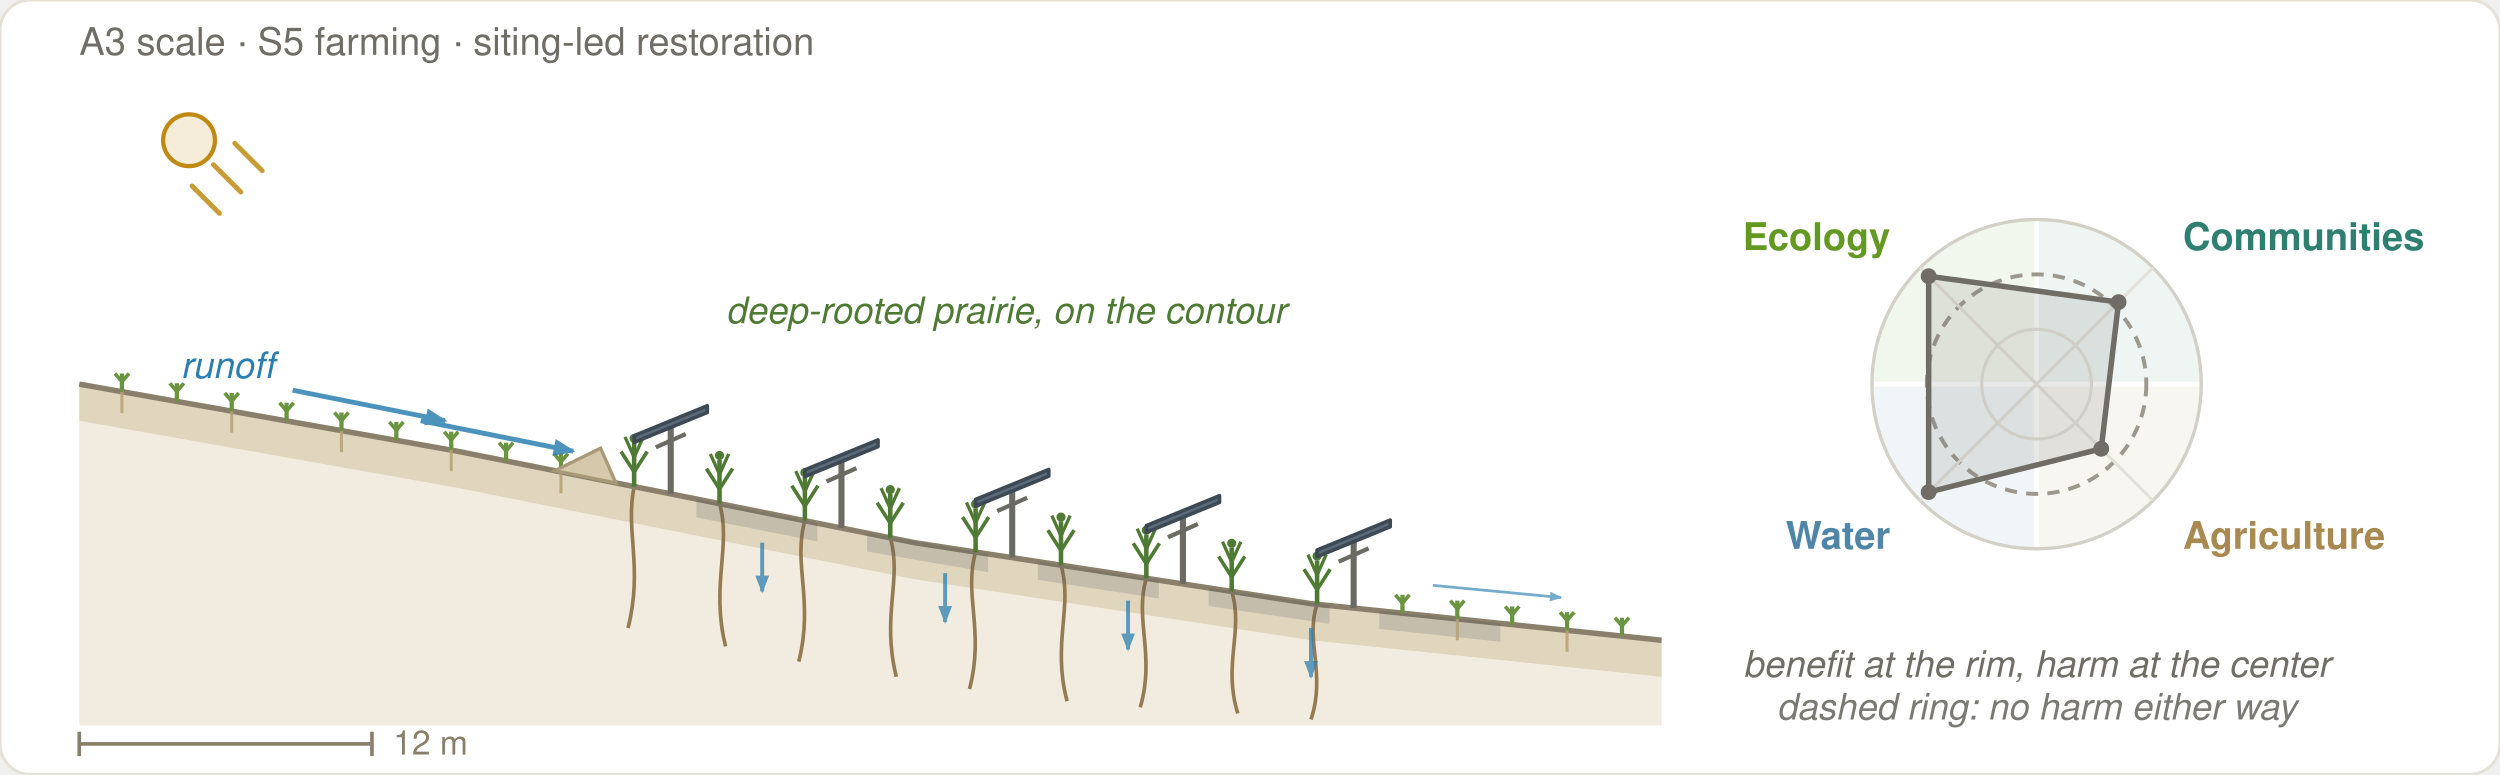
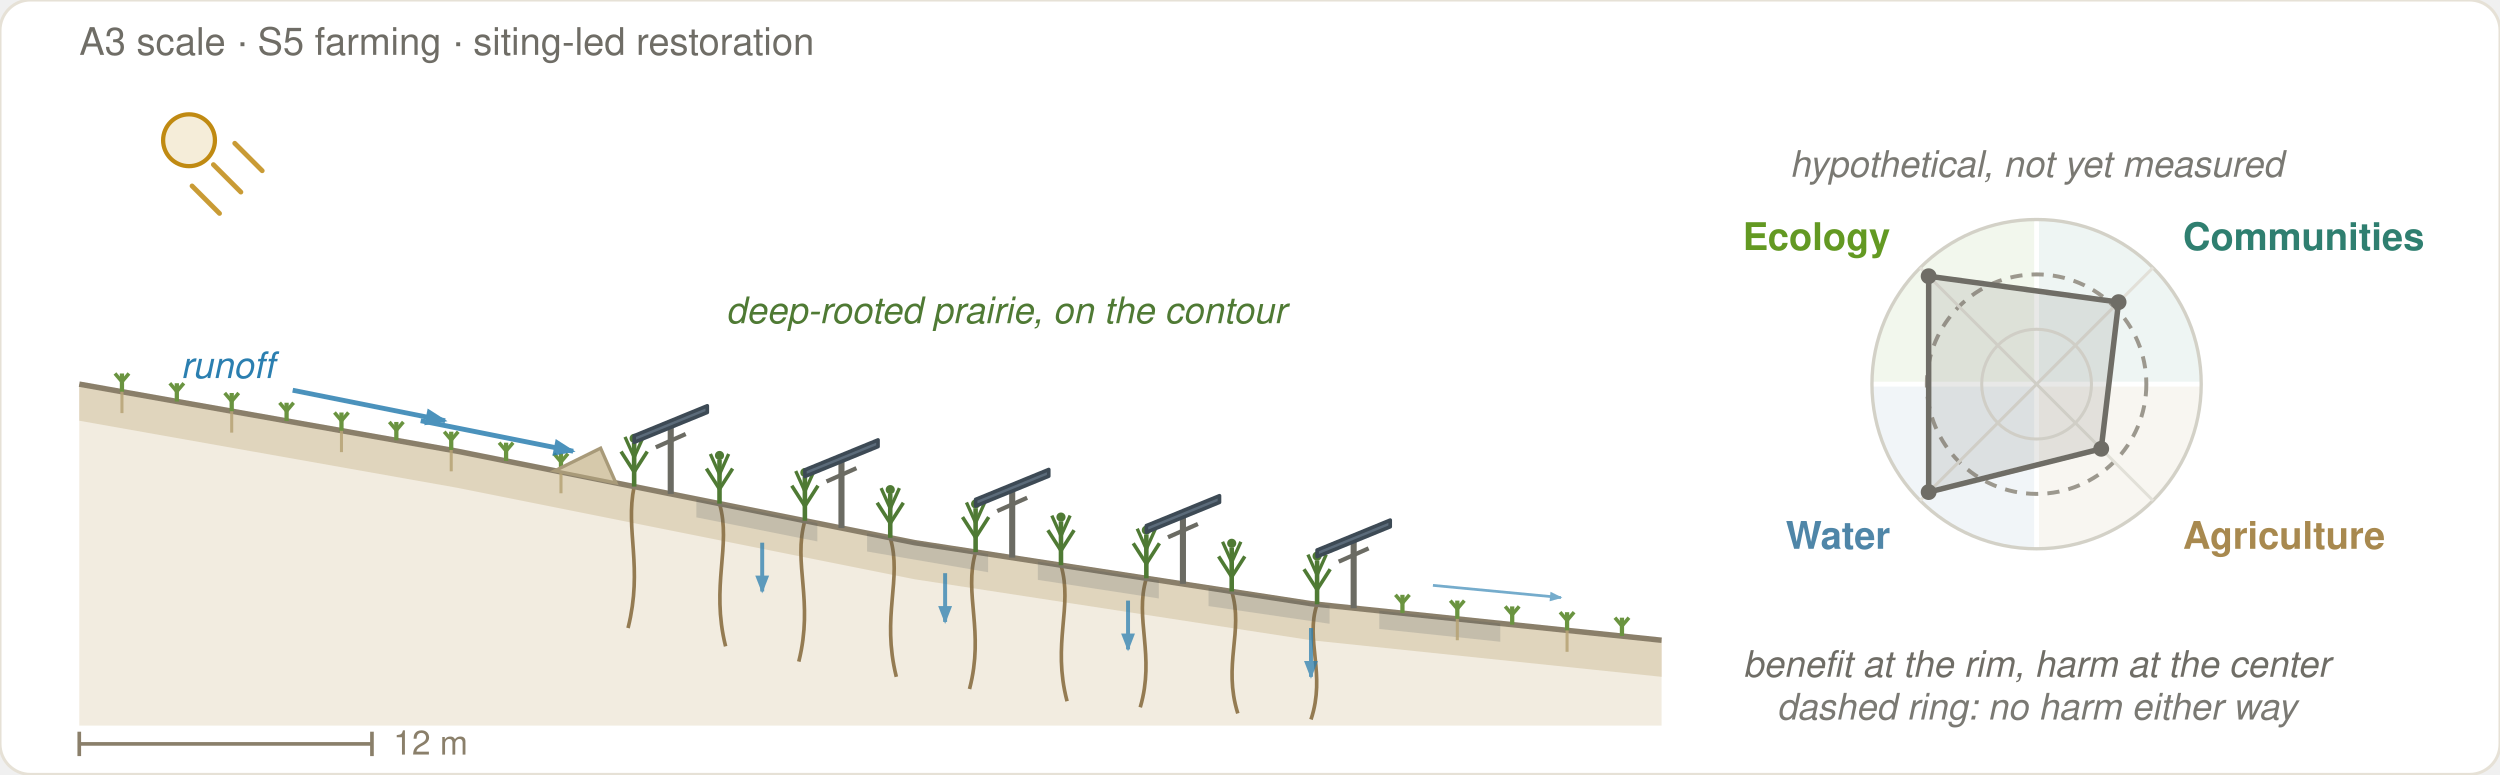
<svg xmlns="http://www.w3.org/2000/svg" viewBox="0 14 820 254" width="820" height="254" font-family="ui-sans-serif, system-ui, -apple-system, &quot;Segoe UI&quot;, Helvetica, Arial, sans-serif" role="img">
  <defs>
    <g id="module">
      <line x1="-9" y1="16" x2="9" y2="8" stroke="#6b6b63" stroke-width="1.4" vector-effect="non-scaling-stroke" />
      <polygon points="-22,9 22,-9 22,-5 -22,13" fill="#5b6b7a" stroke="#3d4a55" stroke-width="1.2" stroke-linejoin="round" vector-effect="non-scaling-stroke" />
    </g>
    <g id="crop">
      <line x1="0" y1="0" x2="0" y2="-6" stroke="#6a9440" stroke-width="1.4" />
      <line x1="0" y1="-3.3" x2="-2.3" y2="-6" stroke="#6a9440" stroke-width="1.2" />
      <line x1="0" y1="-3.3" x2="2.3" y2="-6" stroke="#6a9440" stroke-width="1.2" />
    </g>
    <g id="prairie">
      <line x1="0" y1="0" x2="0" y2="-14.4" stroke="#4f7a34" stroke-width="1.5" />
      <line x1="0" y1="-4.8" x2="-4.3" y2="-11.5" stroke="#4f7a34" stroke-width="1.2" />
      <line x1="0" y1="-4.8" x2="4.3" y2="-11.5" stroke="#4f7a34" stroke-width="1.2" />
      <line x1="0" y1="-9.6" x2="-3" y2="-16.3" stroke="#4f7a34" stroke-width="1.1" />
      <line x1="0" y1="-9.6" x2="3" y2="-16.3" stroke="#4f7a34" stroke-width="1.1" />
      <circle cx="0" cy="-15.8" r="1.5" fill="#4f7a34" />
    </g>
    <marker id="flow" viewBox="0 0 10 10" refX="8" refY="5" markerWidth="5" markerHeight="5" orient="auto-start-reverse">
      <path d="M0,1.5 L9,5 L0,8.5 z" fill="#2b7fb0" />
    </marker>
    <clipPath id="soilclip2">
      <path d="M26,140 L150,162 L300,192 L430,212 L545,224 L545,252 L26,252 Z" />
    </clipPath>
  </defs>
  <rect y="14" width="820" height="254" rx="10" fill="#ffffff" stroke="#e6e1d6" />
  <text x="26" y="32" fill="#6f6d66" font-size="12.5">A3 scale · S5 farming · siting-led restoration</text>
  <g stroke="#c08a12" stroke-linecap="round">
    <circle cx="62" cy="60" r="8.5" fill="#c08a12" fill-opacity="0.16" stroke-width="1.4" />
    <g stroke-width="1.6" opacity="0.85">
      <line x1="63" y1="75" x2="72" y2="84" />
      <line x1="70" y1="68" x2="79" y2="77" />
      <line x1="77" y1="61" x2="86" y2="70" />
    </g>
  </g>
  <path d="M26,140 L150,162 L300,192 L430,212 L545,224 L545,252 L26,252 Z" fill="#f2ece0" />
  <g clip-path="url(#soilclip2)">
    <path d="M26,140 L150,162 L300,192 L430,212 L545,224 L545,236 L430,224 L300,204 L150,174 L26,152 Z" fill="#e0d5bd" />
    <g fill="none" stroke="#8a6f43" stroke-width="1.2" opacity="0.9">
      <path d="M208,173.6 C205,188 211,200 206,220" />
      <path d="M236,179.2 C240,193 233,206 238,226" />
      <path d="M264,184.8 C260,199 267,211 262,231" />
      <path d="M292,190.4 C296,204 289,216 294,236" />
      <path d="M320,195.1 C316,209 323,221 318,240" />
      <path d="M348,199.4 C352,213 345,225 350,244" />
      <path d="M376,203.7 C372,217 379,229 374,246" />
      <path d="M404,208.0 C408,221 401,232 406,248" />
      <path d="M432,212.2 C428,224 435,235 430,250" />
    </g>
    <g stroke="#2b7fb0" stroke-width="1.3" opacity="0.75" marker-end="url(#flow)">
      <path d="M250,192 v16" />
      <path d="M310,202 v16" />
      <path d="M370,211 v16" />
      <path d="M430,220 v16" />
    </g>
  </g>
  <path d="M26,140 L150,162 L300,192 L430,212 L545,224" fill="none" stroke="#8a7f6a" stroke-width="1.8" />
  <g fill="#3d4a55" opacity="0.17">
    <path d="M228.4,177.7 L268.1,185.6 L268.1,191.6 L228.4,183.7 Z" />
    <path d="M284.4,188.9 L324.1,195.7 L324.1,201.7 L284.4,194.9 Z" />
    <path d="M340.4,198.2 L380.1,204.3 L380.1,210.3 L340.4,204.2 Z" />
    <path d="M396.4,206.8 L436.1,212.6 L436.1,218.6 L396.4,212.8 Z" />
    <path d="M452.4,214.3 L492.1,218.5 L492.1,224.5 L452.4,220.3 Z" />
  </g>
  <g>
    <use href="#crop" x="40" y="142.5" />
    <use href="#crop" x="58" y="145.7" />
    <use href="#crop" x="76" y="148.9" />
    <use href="#crop" x="94" y="152.1" />
    <use href="#crop" x="112" y="155.3" />
    <use href="#crop" x="130" y="158.4" />
    <use href="#crop" x="148" y="161.6" />
    <use href="#crop" x="166" y="165.2" />
    <use href="#crop" x="184" y="168.8" />
    <use href="#crop" x="460" y="215.1" />
    <use href="#crop" x="478" y="217.0" />
    <use href="#crop" x="496" y="218.9" />
    <use href="#crop" x="514" y="220.8" />
    <use href="#crop" x="532" y="222.6" />
  </g>
  <g stroke="#b6a274" stroke-width="1" opacity="0.85">
    <path d="M40,142.5 v7" />
    <path d="M76,148.9 v7" />
    <path d="M112,155.3 v7" />
    <path d="M148,161.6 v7" />
    <path d="M184,168.8 v7" />
    <path d="M478,217.0 v7" />
    <path d="M514,220.8 v7" />
  </g>
  <g stroke="#2b7fb0" stroke-width="1.6" fill="none" marker-end="url(#flow)" opacity="0.85">
    <path d="M96,142 L146,152" />
    <path d="M138,152 L188,162" />
  </g>
  <text x="90" y="138" fill="#2b7fb0" font-size="12" font-style="italic" text-anchor="end">runoff</text>
  <g stroke="#2b7fb0" stroke-width="0.9" fill="none" marker-end="url(#flow)" opacity="0.65">
    <path d="M470,206 L512,210" />
  </g>
  <polygon points="182,168.4 202,172.4 197,161" fill="#d6c9ab" stroke="#a89a79" stroke-width="1.1" />
  <g>
    <use href="#prairie" x="208" y="173.6" />
    <use href="#prairie" x="236" y="179.2" />
    <use href="#prairie" x="264" y="184.8" />
    <use href="#prairie" x="292" y="190.4" />
    <use href="#prairie" x="320" y="195.1" />
    <use href="#prairie" x="348" y="199.4" />
    <use href="#prairie" x="376" y="203.7" />
    <use href="#prairie" x="404" y="208.0" />
    <use href="#prairie" x="432" y="212.2" />
  </g>
  <line x1="220" y1="176" x2="220" y2="152" stroke="#6b6b63" stroke-width="2" />
  <use href="#module" transform="translate(220,152) scale(0.545)" />
  <line x1="276" y1="187.2" x2="276" y2="163.2" stroke="#6b6b63" stroke-width="2" />
  <use href="#module" transform="translate(276,163.2) scale(0.545)" />
  <line x1="332" y1="196.9" x2="332" y2="172.9" stroke="#6b6b63" stroke-width="2" />
  <use href="#module" transform="translate(332,172.9) scale(0.545)" />
  <line x1="388" y1="205.5" x2="388" y2="181.5" stroke="#6b6b63" stroke-width="2" />
  <use href="#module" transform="translate(388,181.5) scale(0.545)" />
  <line x1="444" y1="213.5" x2="444" y2="189.5" stroke="#6b6b63" stroke-width="2" />
  <use href="#module" transform="translate(444,189.5) scale(0.545)" />
  <text x="330" y="120" fill="#4f7a34" font-size="12" font-style="italic" text-anchor="middle">deep-rooted prairie, on the contour</text>
  <g stroke="#8a7f6a" stroke-width="1.2" fill="none">
    <path d="M26,258 h96" />
    <path d="M26,254 v8" />
    <path d="M122,254 v8" />
  </g>
  <text x="129" y="261.5" fill="#8a7f6a" font-size="11">12 m</text>
  <path d="M668,140 L614,140 A54,54 0 0 1 668,86 Z" fill="#639922" fill-opacity="0.08" />
  <path d="M668,140 L668,86 A54,54 0 0 1 722,140 Z" fill="#2f7f70" fill-opacity="0.08" />
  <path d="M668,140 L722,140 A54,54 0 0 1 668,194 Z" fill="#a8894f" fill-opacity="0.08" />
  <path d="M668,140 L668,194 A54,54 0 0 1 614,140 Z" fill="#4f86a8" fill-opacity="0.08" />
  <g stroke="#ffffff" stroke-width="1.6">
    <line x1="614" y1="140" x2="722" y2="140" />
    <line x1="668" y1="86" x2="668" y2="194" />
  </g>
  <circle cx="668" cy="140" r="54" fill="none" stroke="#d3d1c7" stroke-width="1.1" />
  <circle cx="668" cy="140" r="18" fill="none" stroke="#e2e0d8" stroke-width="1" />
  <circle cx="668" cy="140" r="36" fill="none" stroke="#9c988e" stroke-width="1.3" stroke-dasharray="4 3" />
  <g stroke="#e2e0d8" stroke-width="1">
    <line x1="668" y1="140" x2="629.8" y2="101.8" />
    <line x1="668" y1="140" x2="706.2" y2="101.8" />
    <line x1="668" y1="140" x2="706.2" y2="178.2" />
    <line x1="668" y1="140" x2="629.8" y2="178.2" />
  </g>
  <polygon points="632.6,104.6 694.9,113.1 689.2,161.2 632.6,175.4" fill="#6f6d66" fill-opacity="0.16" stroke="#6f6d66" stroke-width="1.8" stroke-linejoin="round" />
  <circle cx="632.6" cy="104.6" r="2.6" fill="#6f6d66" />
  <circle cx="694.9" cy="113.1" r="2.6" fill="#6f6d66" />
  <circle cx="689.2" cy="161.2" r="2.6" fill="#6f6d66" />
  <circle cx="632.6" cy="175.4" r="2.6" fill="#6f6d66" />
+   <text x="668" y="72" fill="#7a7973" font-size="12" font-style="italic" text-anchor="middle">hypothetical, not yet measured</text>
  <text x="620" y="96" fill="#639922" font-size="12.5" font-weight="700" text-anchor="end">Ecology</text>
  <text x="716" y="96" fill="#2f7f70" font-size="12.5" font-weight="700" text-anchor="start">Communities</text>
  <text x="716" y="194" fill="#a8894f" font-size="12.5" font-weight="700" text-anchor="start">Agriculture</text>
  <text x="620" y="194" fill="#4f86a8" font-size="12.5" font-weight="700" text-anchor="end">Water</text>
  <text x="668" y="236" fill="#6f6d66" font-size="12" font-style="italic" text-anchor="middle">benefit at the rim, harm at the center</text>
  <text x="668" y="250" fill="#7a7973" font-size="12" font-style="italic" text-anchor="middle">dashed ring: no harm either way</text>
</svg>
